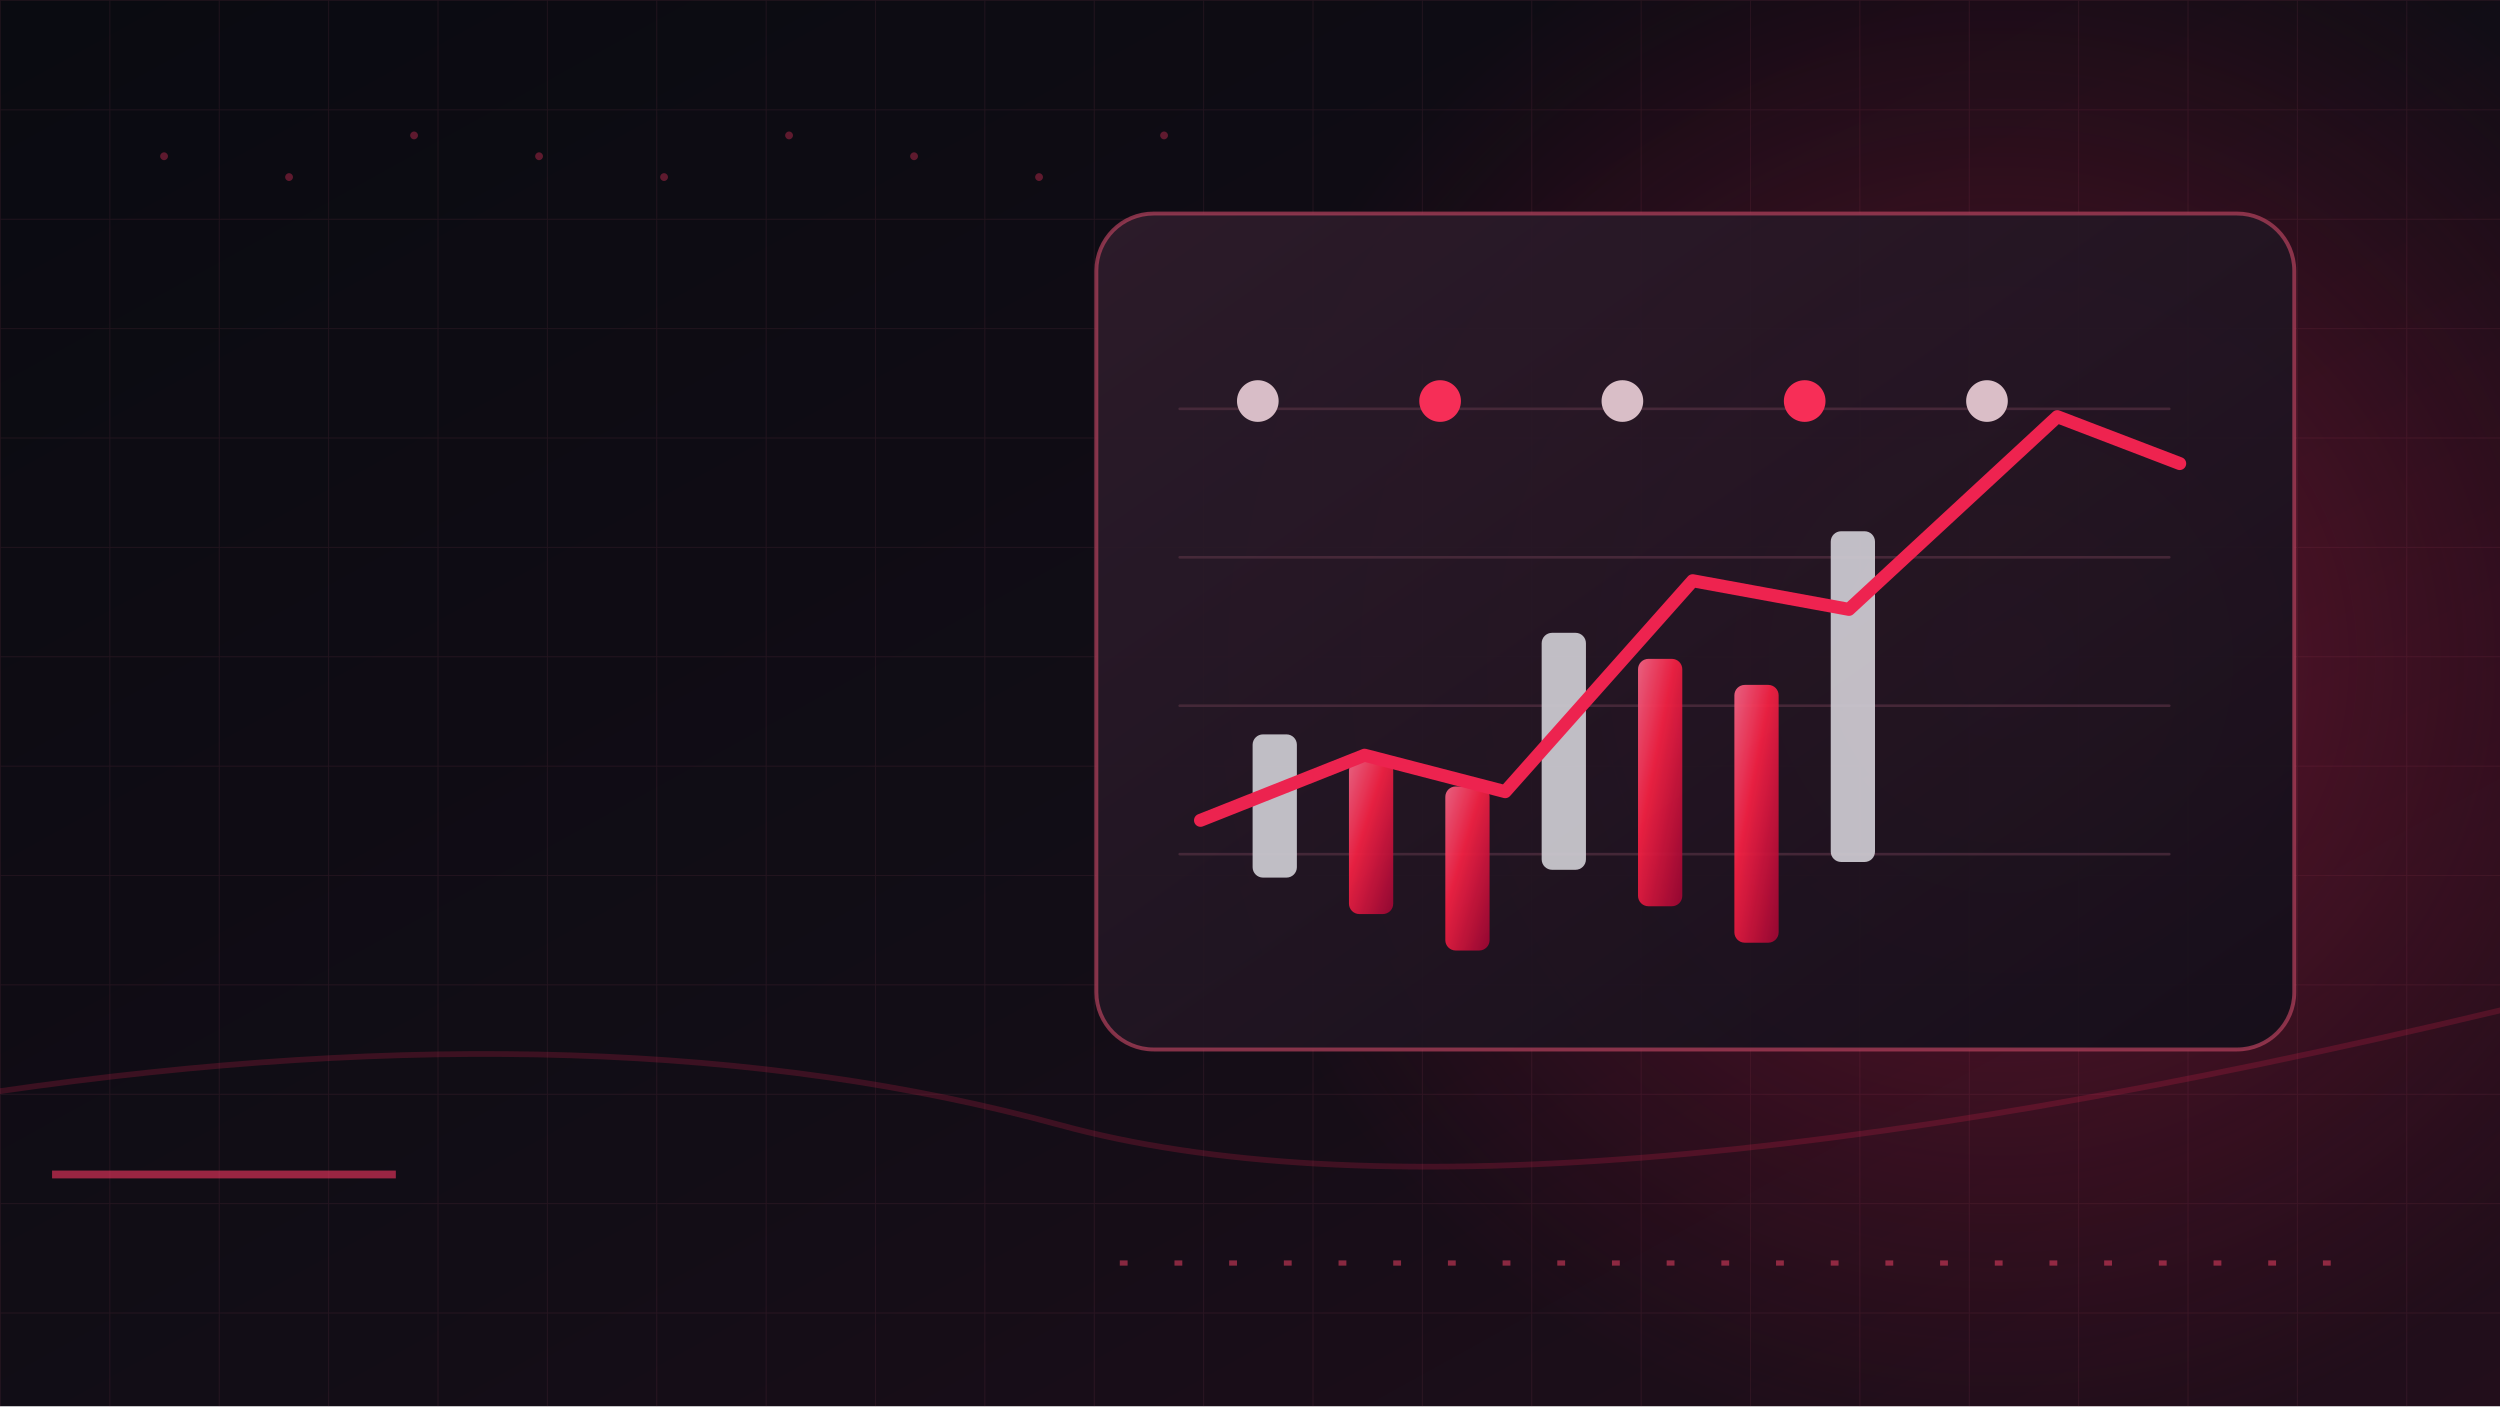
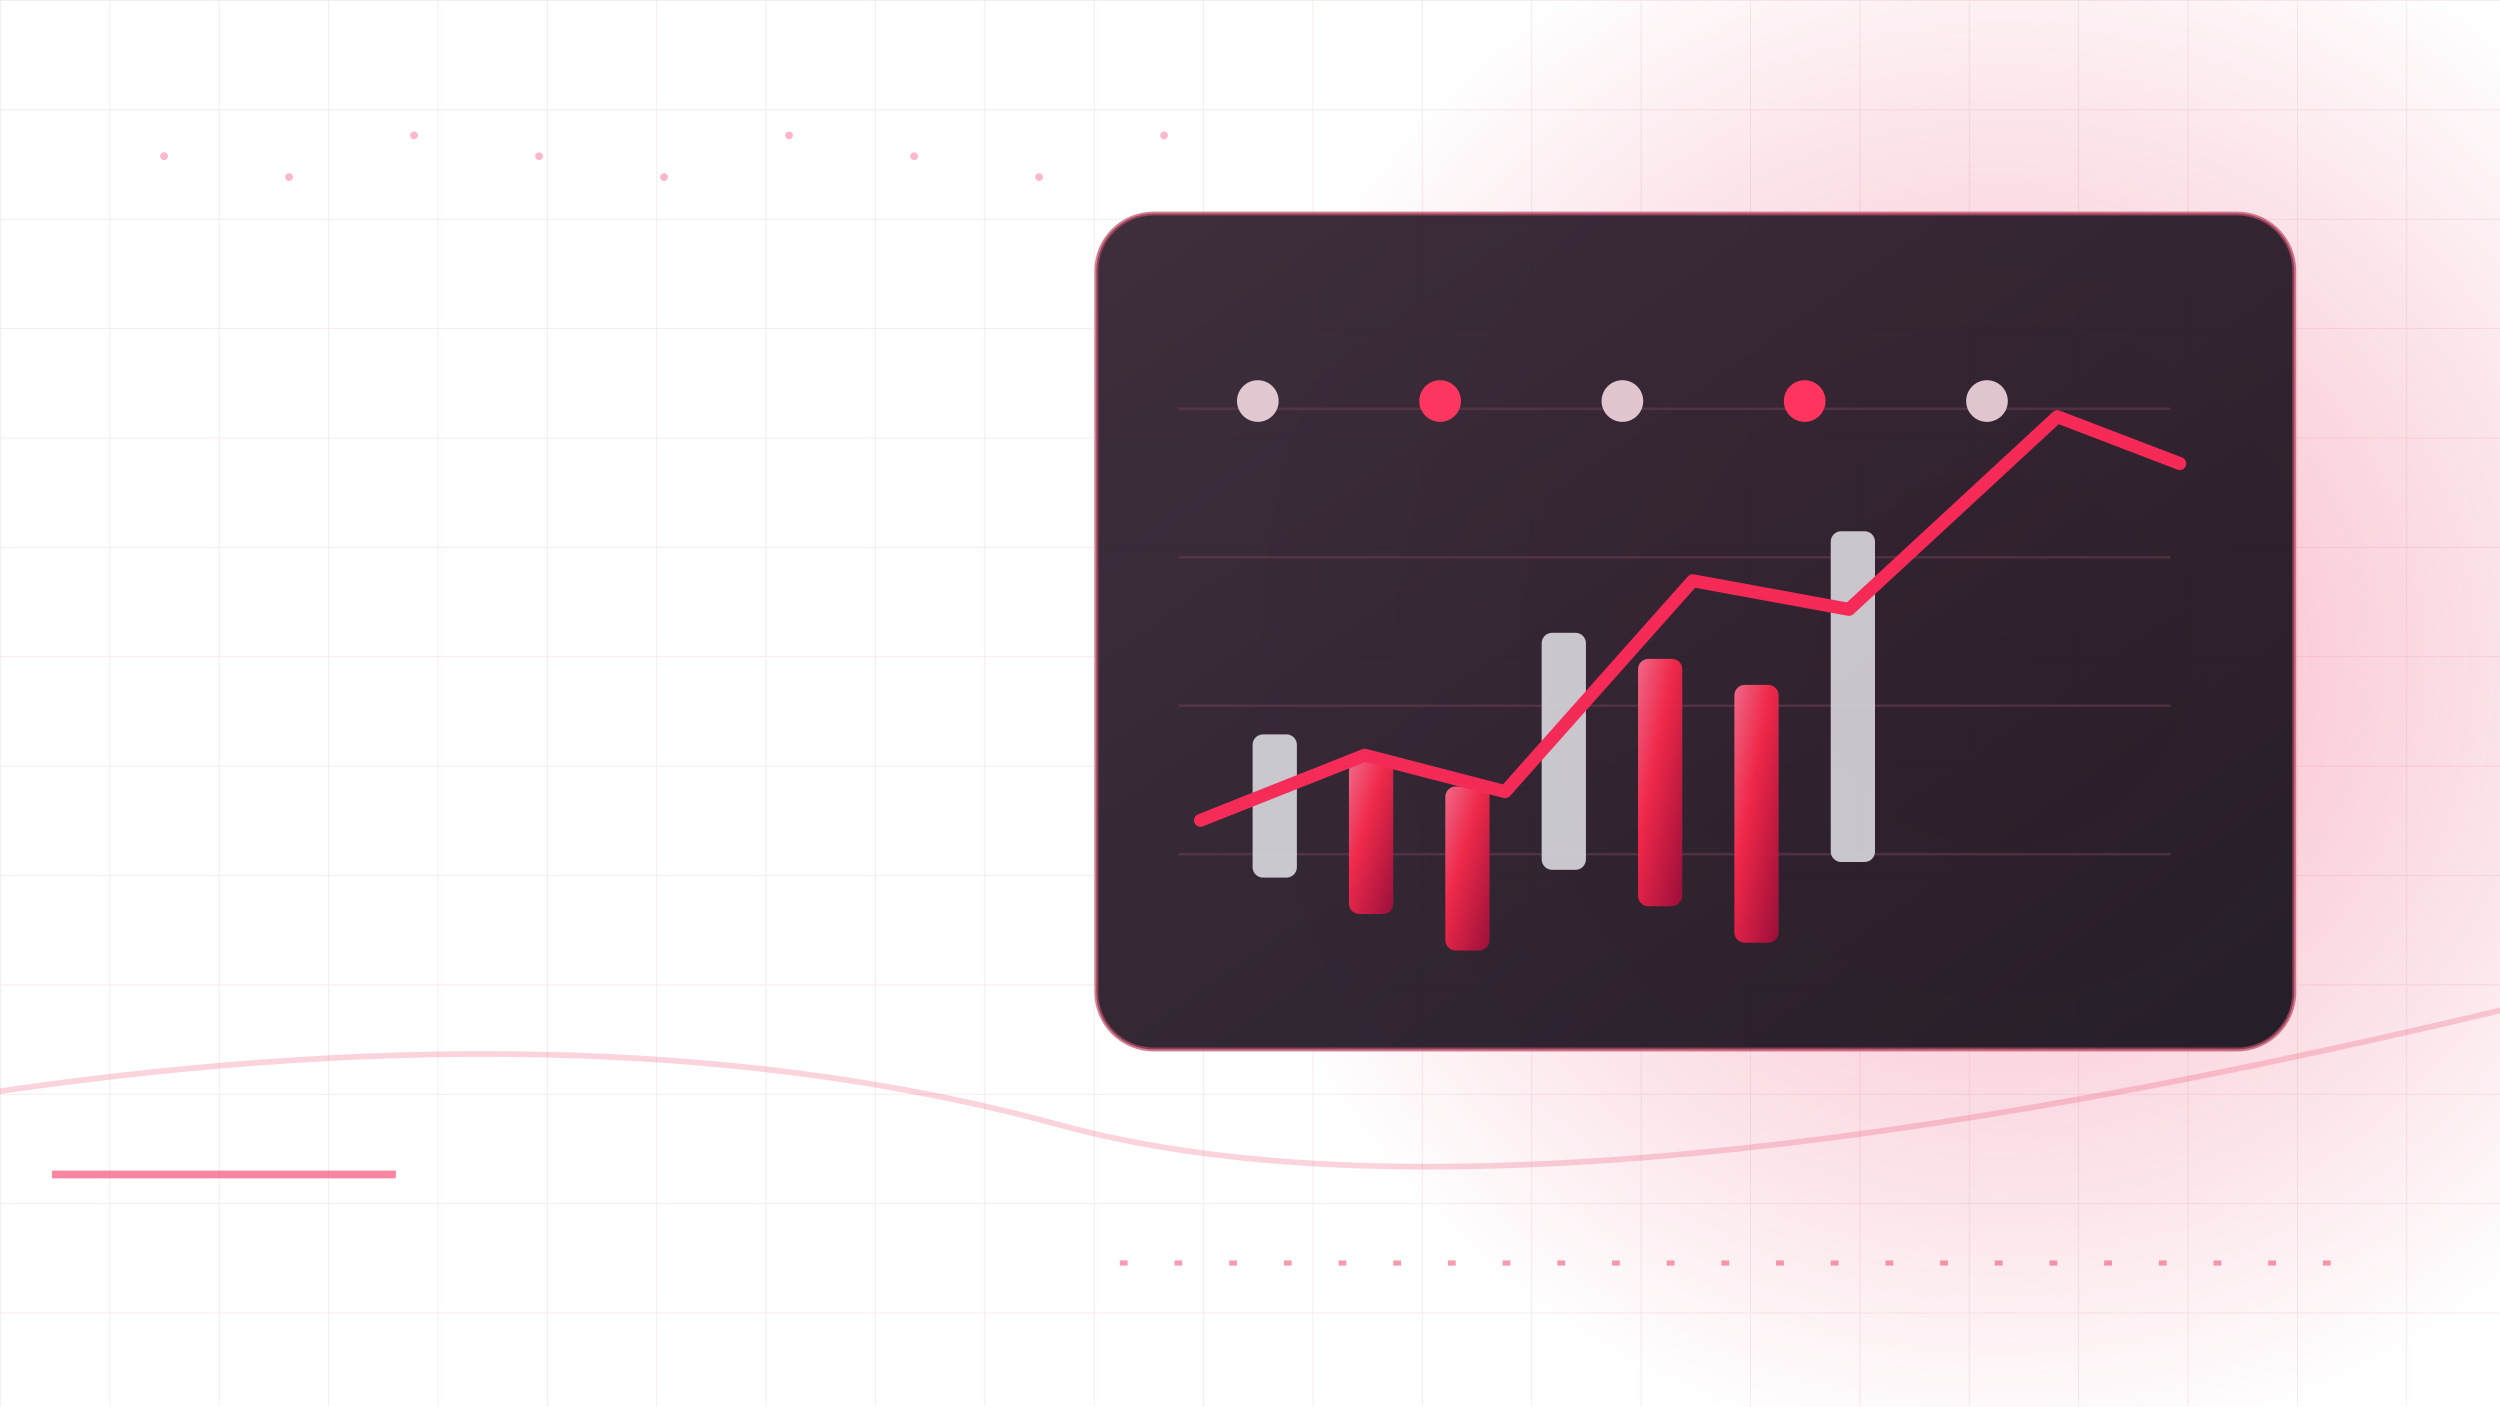
<svg xmlns="http://www.w3.org/2000/svg" width="960" height="540" viewBox="0 0 960 540" role="img" aria-labelledby="title desc">
  <defs>
    <linearGradient id="bg" x1="0" y1="0" x2="1" y2="1">
      <stop stop-color="#0a0b11" />
      <stop offset=".55" stop-color="#120d16" />
      <stop offset="1" stop-color="#220e1b" />
    </linearGradient>
    <linearGradient id="glass" x1="0" y1="0" x2="1" y2="1">
      <stop stop-color="#2f1c2b" stop-opacity=".96" />
      <stop offset="1" stop-color="#130f19" stop-opacity=".96" />
    </linearGradient>
    <linearGradient id="red" x1="0" y1="0" x2=".9" y2="1">
      <stop stop-color="#ff698c" />
      <stop offset=".42" stop-color="#ff2145" />
      <stop offset="1" stop-color="#a70735" />
    </linearGradient>
    <radialGradient id="glow">
      <stop stop-color="#fa315d" stop-opacity=".35" />
      <stop offset="1" stop-color="#d80c40" stop-opacity="0" />
    </radialGradient>
    <pattern id="grid" width="42" height="42" patternUnits="userSpaceOnUse">
      <path d="M42 0H0V42" fill="none" stroke="#b34b68" stroke-width=".65" opacity=".28" />
    </pattern>
  </defs>
-   <rect x="0" y="0" width="960" height="540" fill="url(#bg)" />
+   <rect x="0" y="0" width="960" height="540" fill="none" />
  <rect x="0" y="0" width="960" height="540" fill="url(#grid)" opacity=".45" />
  <circle cx="768" cy="254" r="305" fill="url(#glow)" />
  <path d="M0 419Q235 385 407 432T960 388" fill="none" stroke="#e7244e" stroke-width="2.2" stroke-linecap="round" stroke-linejoin="round" opacity=".2" />
  <circle cx="63" cy="60" r="1.5" fill="#f73460" opacity=".35" />
  <circle cx="111" cy="68" r="1.5" fill="#f73460" opacity=".35" />
  <circle cx="159" cy="52" r="1.5" fill="#f73460" opacity=".35" />
  <circle cx="207" cy="60" r="1.5" fill="#f73460" opacity=".35" />
  <circle cx="255" cy="68" r="1.5" fill="#f73460" opacity=".35" />
  <circle cx="303" cy="52" r="1.5" fill="#f73460" opacity=".35" />
  <circle cx="351" cy="60" r="1.5" fill="#f73460" opacity=".35" />
  <circle cx="399" cy="68" r="1.5" fill="#f73460" opacity=".35" />
  <circle cx="447" cy="52" r="1.5" fill="#f73460" opacity=".35" />
  <g opacity=".96">
    <g transform="translate(421 82) scale(1)">
      <rect x="0" y="0" width="460" height="321" fill="url(#glass)" rx="22" stroke="#b94360" stroke-opacity=".7" stroke-width="1.5" />
      <path d="M32 75H412M32 132H412M32 189H412M32 246H412" fill="none" stroke="#5d3648" stroke-width="1" stroke-linecap="round" stroke-linejoin="round" opacity=".6" />
      <rect x="60" y="200" width="17" height="55" fill="#d5d4da" rx="4" opacity=".92" />
      <rect x="97" y="210" width="17" height="59" fill="url(#red)" rx="4" opacity=".92" />
      <rect x="134" y="220" width="17" height="63" fill="url(#red)" rx="4" opacity=".92" />
      <rect x="171" y="161" width="17" height="91" fill="#d5d4da" rx="4" opacity=".92" />
      <rect x="208" y="171" width="17" height="95" fill="url(#red)" rx="4" opacity=".92" />
      <rect x="245" y="181" width="17" height="99" fill="url(#red)" rx="4" opacity=".92" />
      <rect x="282" y="122" width="17" height="127" fill="#d5d4da" rx="4" opacity=".92" />
      <path d="M40 233L103 208 157 222 229 141 289 152 369 78 416 96" fill="none" stroke="#f52351" stroke-width="5" stroke-linecap="round" stroke-linejoin="round" />
      <circle cx="62" cy="72" r="8" fill="#e0c5ce" />
      <circle cx="132" cy="72" r="8" fill="#ff2f5a" />
      <circle cx="202" cy="72" r="8" fill="#e0c5ce" />
      <circle cx="272" cy="72" r="8" fill="#ff2f5a" />
      <circle cx="342" cy="72" r="8" fill="#e0c5ce" />
    </g>
  </g>
  <path d="M430 485H912" stroke="#f04265" stroke-width="2" stroke-dasharray="3 18" opacity=".52" />
  <path d="M20 451H152" stroke="#f53661" stroke-width="3" opacity=".6" />
</svg>
